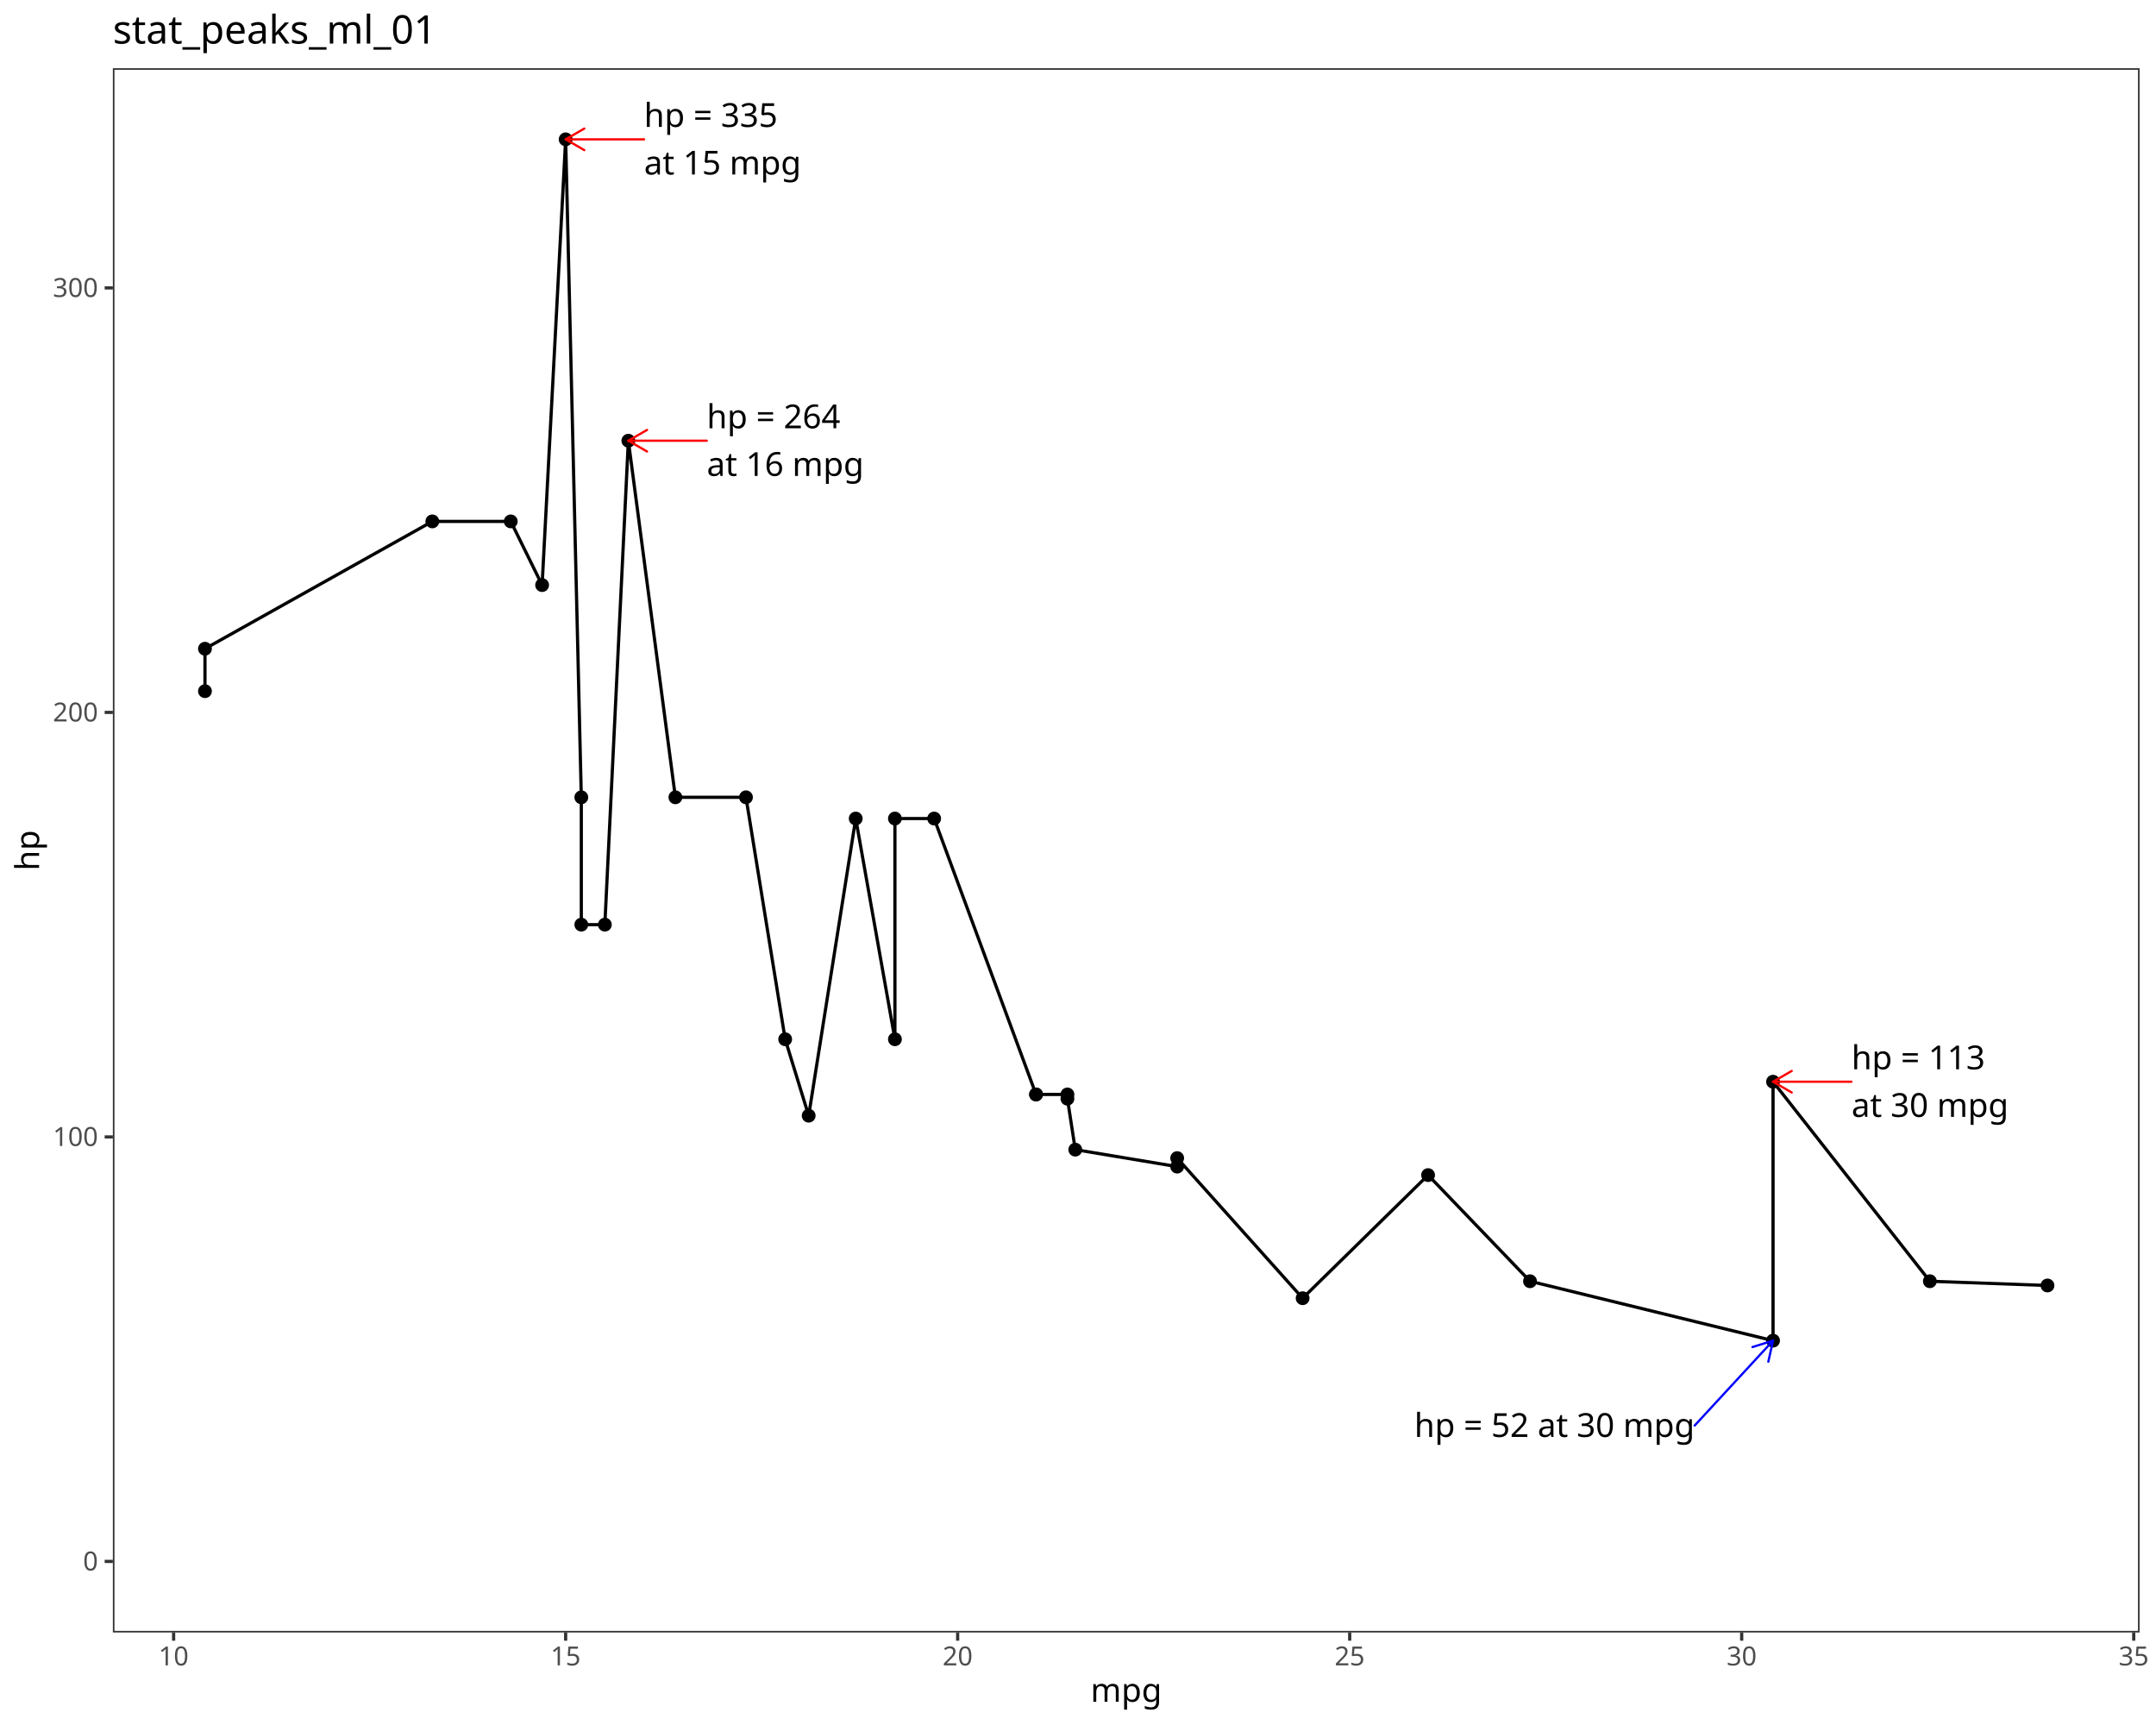
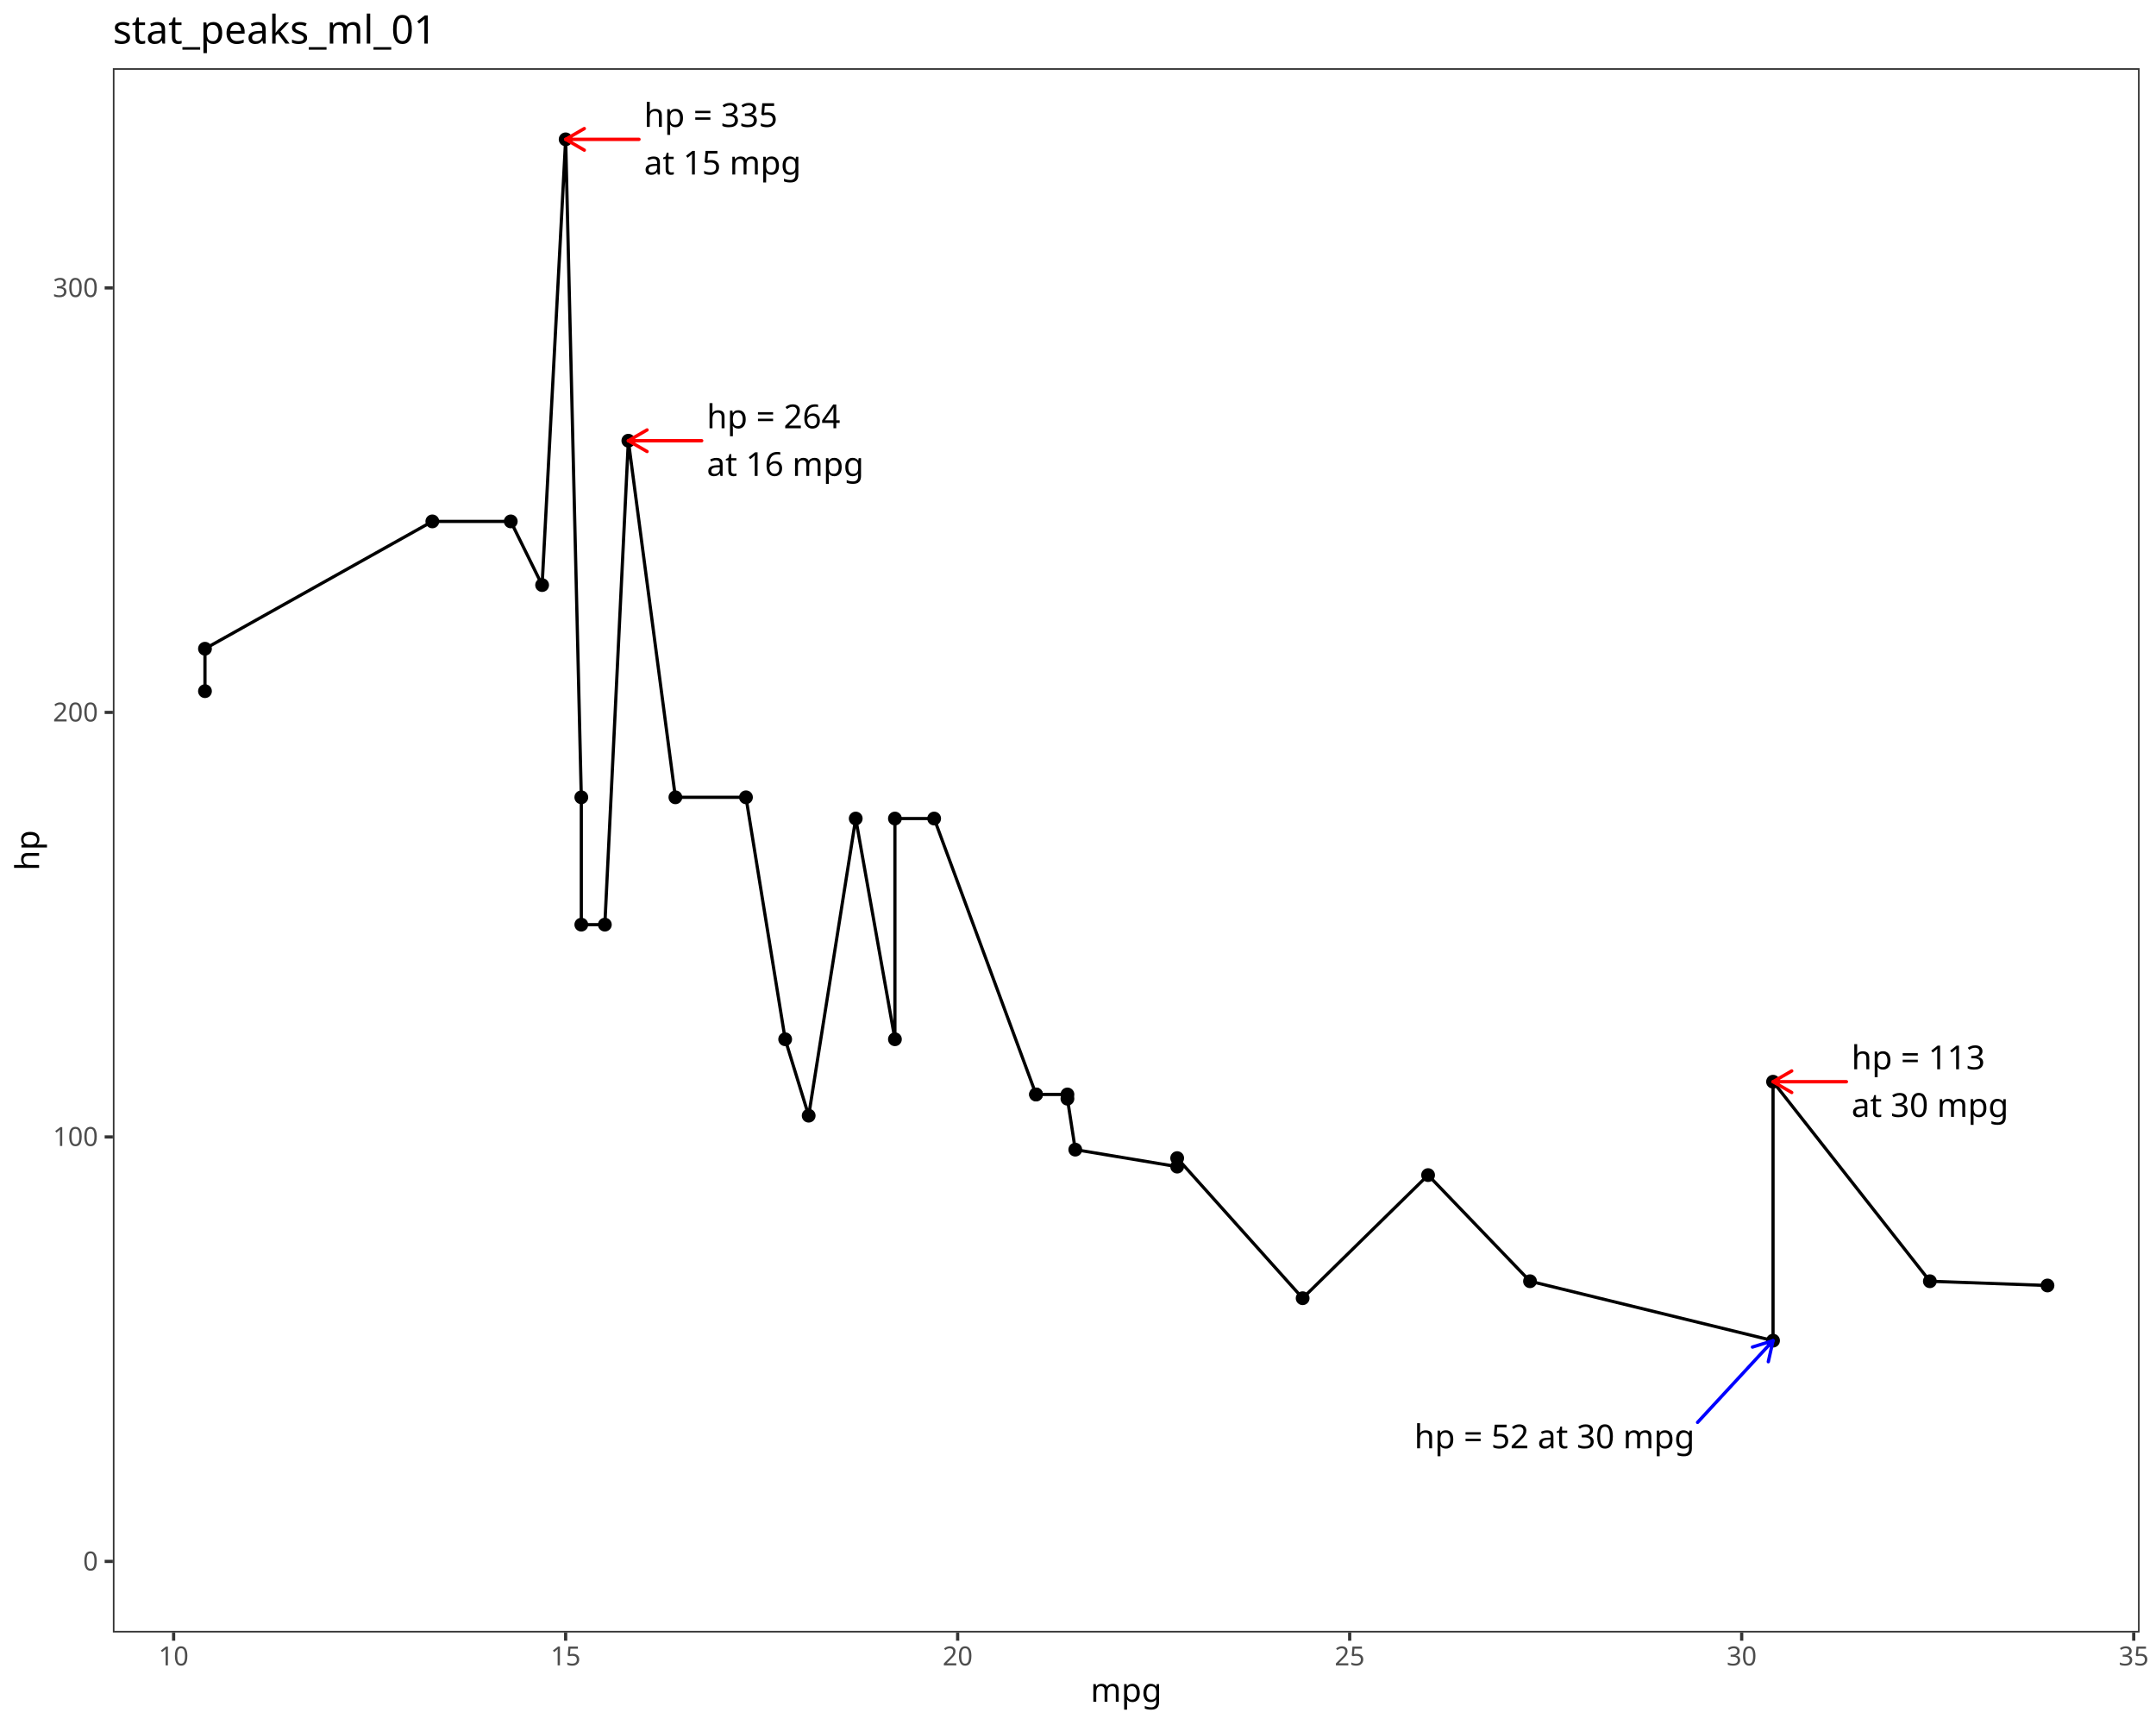
<svg xmlns="http://www.w3.org/2000/svg" class="svglite" data-engine-version="2.0" width="720.00pt" height="576.00pt" viewBox="0 0 720.00 576.00">
  <defs>
    <style type="text/css">
    .svglite line, .svglite polyline, .svglite polygon, .svglite path, .svglite rect, .svglite circle {
      fill: none;
      stroke: #000000;
      stroke-linecap: round;
      stroke-linejoin: round;
      stroke-miterlimit: 10.00;
    }
  </style>
  </defs>
  <rect width="100%" height="100%" style="stroke: none; fill: #FFFFFF;" />
  <defs>
    <clipPath id="cpMC4wMHw3MjAuMDB8MC4wMHw1NzYuMDA=">
      <rect x="0.00" y="0.00" width="720.00" height="576.00" />
    </clipPath>
  </defs>
  <g clip-path="url(#cpMC4wMHw3MjAuMDB8MC4wMHw1NzYuMDA=)">
    <rect x="0.00" y="0.00" width="720.00" height="576.00" style="stroke-width: 1.07; stroke: #FFFFFF; fill: #FFFFFF;" />
  </g>
  <defs>
    <clipPath id="cpMzcuNjl8NzE0LjUyfDIyLjc4fDU0NS4xMQ==">
      <rect x="37.69" y="22.78" width="676.83" height="522.33" />
    </clipPath>
  </defs>
  <g clip-path="url(#cpMzcuNjl8NzE0LjUyfDIyLjc4fDU0NS4xMQ==)">
    <rect x="37.69" y="22.78" width="676.83" height="522.33" style="stroke-width: 1.07; stroke: none; fill: #FFFFFF;" />
    <polyline points="68.45,230.79 68.45,216.62 144.38,174.10 170.57,174.10 181.04,195.36 188.90,46.53 194.13,266.23 194.13,308.75 201.99,308.75 209.84,147.16 225.55,266.23 249.12,266.23 262.21,347.02 270.06,372.54 285.77,273.32 298.86,347.02 298.86,273.32 311.96,273.32 345.99,365.45 345.99,365.45 356.47,365.45 356.47,366.87 359.09,383.88 393.12,389.55 393.12,386.71 435.02,433.49 476.91,392.38 510.95,427.82 592.11,447.66 592.11,361.20 644.48,427.82 683.76,429.24 " style="stroke-width: 1.07; stroke-linecap: butt;" />
    <circle cx="345.99" cy="365.45" r="1.95" style="stroke-width: 0.71; fill: #000000;" />
    <circle cx="345.99" cy="365.45" r="1.95" style="stroke-width: 0.71; fill: #000000;" />
    <circle cx="393.12" cy="389.55" r="1.95" style="stroke-width: 0.71; fill: #000000;" />
    <circle cx="356.47" cy="365.45" r="1.95" style="stroke-width: 0.71; fill: #000000;" />
    <circle cx="285.77" cy="273.32" r="1.95" style="stroke-width: 0.71; fill: #000000;" />
    <circle cx="270.06" cy="372.54" r="1.95" style="stroke-width: 0.71; fill: #000000;" />
    <circle cx="170.57" cy="174.10" r="1.95" style="stroke-width: 0.71; fill: #000000;" />
    <circle cx="435.02" cy="433.49" r="1.95" style="stroke-width: 0.71; fill: #000000;" />
    <circle cx="393.12" cy="386.71" r="1.95" style="stroke-width: 0.71; fill: #000000;" />
    <circle cx="298.86" cy="347.02" r="1.95" style="stroke-width: 0.71; fill: #000000;" />
    <circle cx="262.21" cy="347.02" r="1.95" style="stroke-width: 0.71; fill: #000000;" />
    <circle cx="225.55" cy="266.23" r="1.95" style="stroke-width: 0.71; fill: #000000;" />
    <circle cx="249.12" cy="266.23" r="1.95" style="stroke-width: 0.71; fill: #000000;" />
    <circle cx="194.13" cy="266.23" r="1.95" style="stroke-width: 0.71; fill: #000000;" />
    <circle cx="68.45" cy="230.79" r="1.95" style="stroke-width: 0.71; fill: #000000;" />
    <circle cx="68.45" cy="216.62" r="1.95" style="stroke-width: 0.71; fill: #000000;" />
    <circle cx="181.04" cy="195.36" r="1.95" style="stroke-width: 0.71; fill: #000000;" />
    <circle cx="644.48" cy="427.82" r="1.95" style="stroke-width: 0.71; fill: #000000;" />
    <circle cx="592.11" cy="447.66" r="1.95" style="stroke-width: 0.71; fill: #000000;" />
    <circle cx="683.76" cy="429.24" r="1.95" style="stroke-width: 0.71; fill: #000000;" />
    <circle cx="359.09" cy="383.88" r="1.95" style="stroke-width: 0.71; fill: #000000;" />
    <circle cx="201.99" cy="308.75" r="1.95" style="stroke-width: 0.71; fill: #000000;" />
    <circle cx="194.13" cy="308.75" r="1.95" style="stroke-width: 0.71; fill: #000000;" />
    <circle cx="144.38" cy="174.10" r="1.95" style="stroke-width: 0.71; fill: #000000;" />
    <circle cx="298.86" cy="273.32" r="1.95" style="stroke-width: 0.71; fill: #000000;" />
    <circle cx="510.95" cy="427.82" r="1.95" style="stroke-width: 0.71; fill: #000000;" />
    <circle cx="476.91" cy="392.38" r="1.95" style="stroke-width: 0.71; fill: #000000;" />
    <circle cx="592.11" cy="361.20" r="1.95" style="stroke-width: 0.71; fill: #000000;" />
    <circle cx="209.84" cy="147.16" r="1.95" style="stroke-width: 0.71; fill: #000000;" />
    <circle cx="311.96" cy="273.32" r="1.95" style="stroke-width: 0.71; fill: #000000;" />
    <circle cx="188.90" cy="46.53" r="1.95" style="stroke-width: 0.71; fill: #000000;" />
    <circle cx="356.47" cy="366.87" r="1.95" style="stroke-width: 0.71; fill: #000000;" />
-     <line x1="565.93" y1="476.01" x2="592.11" y2="447.66" style="stroke-width: 0.75; stroke: #0000FF;" />
-     <polyline points="590.53,454.69 592.11,447.66 585.24,449.80 " style="stroke-width: 0.75; stroke: #0000FF;" />
-     <text x="565.93" y="479.81" text-anchor="end" style="font-size: 11.04px; font-family: sans;" textLength="92.38px" lengthAdjust="spacingAndGlyphs">hp = 52 at 30 mpg </text>
-     <line x1="215.08" y1="46.53" x2="188.90" y2="46.53" style="stroke-width: 0.75; stroke: #FF0000;" />
-     <polyline points="195.13,42.93 188.90,46.53 195.13,50.13 " style="stroke-width: 0.75; stroke: #FF0000;" />
+     <line x1="566.91" y1="474.95" x2="592.11" y2="447.66" style="stroke-width: 1.12; stroke: #0000FF;" />
+     <polyline points="590.53,454.69 592.11,447.66 585.24,449.80 " style="stroke-width: 1.12; stroke: #0000FF;" />
+     <text x="565.93" y="483.61" text-anchor="end" style="font-size: 11.04px; font-family: sans;" textLength="92.38px" lengthAdjust="spacingAndGlyphs">hp = 52 at 30 mpg </text>
+     <line x1="213.39" y1="46.53" x2="188.90" y2="46.53" style="stroke-width: 1.12; stroke: #FF0000;" />
+     <polyline points="195.13,42.93 188.90,46.53 195.13,50.13 " style="stroke-width: 1.12; stroke: #FF0000;" />
    <text x="215.08" y="42.38" style="font-size: 11.04px; font-family: sans;" textLength="43.29px" lengthAdjust="spacingAndGlyphs">hp = 335</text>
    <text x="215.08" y="58.27" style="font-size: 11.04px; font-family: sans;" textLength="52.17px" lengthAdjust="spacingAndGlyphs"> at 15 mpg</text>
-     <line x1="236.02" y1="147.16" x2="209.84" y2="147.16" style="stroke-width: 0.75; stroke: #FF0000;" />
-     <polyline points="216.08,143.56 209.84,147.16 216.08,150.76 " style="stroke-width: 0.75; stroke: #FF0000;" />
+     <line x1="234.33" y1="147.16" x2="209.84" y2="147.16" style="stroke-width: 1.12; stroke: #FF0000;" />
+     <polyline points="216.08,143.56 209.84,147.16 216.08,150.76 " style="stroke-width: 1.12; stroke: #FF0000;" />
    <text x="236.02" y="143.01" style="font-size: 11.04px; font-family: sans;" textLength="43.29px" lengthAdjust="spacingAndGlyphs">hp = 264</text>
    <text x="236.02" y="158.91" style="font-size: 11.04px; font-family: sans;" textLength="52.17px" lengthAdjust="spacingAndGlyphs"> at 16 mpg</text>
-     <line x1="618.30" y1="361.20" x2="592.11" y2="361.20" style="stroke-width: 0.75; stroke: #FF0000;" />
-     <polyline points="598.35,357.60 592.11,361.20 598.35,364.80 " style="stroke-width: 0.75; stroke: #FF0000;" />
+     <line x1="616.61" y1="361.20" x2="592.11" y2="361.20" style="stroke-width: 1.12; stroke: #FF0000;" />
+     <polyline points="598.35,357.60 592.11,361.20 598.35,364.80 " style="stroke-width: 1.12; stroke: #FF0000;" />
    <text x="618.30" y="357.05" style="font-size: 11.04px; font-family: sans;" textLength="43.29px" lengthAdjust="spacingAndGlyphs">hp = 113</text>
    <text x="618.30" y="372.95" style="font-size: 11.04px; font-family: sans;" textLength="52.17px" lengthAdjust="spacingAndGlyphs"> at 30 mpg</text>
    <rect x="37.69" y="22.78" width="676.83" height="522.33" style="stroke-width: 1.07; stroke: #333333;" />
  </g>
  <g clip-path="url(#cpMC4wMHw3MjAuMDB8MC4wMHw1NzYuMDA=)">
    <text x="32.76" y="524.40" text-anchor="end" style="font-size: 8.80px; fill: #4D4D4D; font-family: sans;" textLength="4.89px" lengthAdjust="spacingAndGlyphs">0</text>
    <text x="32.76" y="382.65" text-anchor="end" style="font-size: 8.80px; fill: #4D4D4D; font-family: sans;" textLength="14.68px" lengthAdjust="spacingAndGlyphs">100</text>
    <text x="32.76" y="240.91" text-anchor="end" style="font-size: 8.80px; fill: #4D4D4D; font-family: sans;" textLength="14.68px" lengthAdjust="spacingAndGlyphs">200</text>
    <text x="32.76" y="99.16" text-anchor="end" style="font-size: 8.80px; fill: #4D4D4D; font-family: sans;" textLength="14.68px" lengthAdjust="spacingAndGlyphs">300</text>
    <polyline points="34.95,521.37 37.69,521.37 " style="stroke-width: 1.07; stroke: #333333; stroke-linecap: butt;" />
    <polyline points="34.95,379.63 37.69,379.63 " style="stroke-width: 1.07; stroke: #333333; stroke-linecap: butt;" />
    <polyline points="34.95,237.88 37.69,237.88 " style="stroke-width: 1.07; stroke: #333333; stroke-linecap: butt;" />
    <polyline points="34.95,96.14 37.69,96.14 " style="stroke-width: 1.07; stroke: #333333; stroke-linecap: butt;" />
    <polyline points="57.98,547.85 57.98,545.11 " style="stroke-width: 1.07; stroke: #333333; stroke-linecap: butt;" />
    <polyline points="188.90,547.85 188.90,545.11 " style="stroke-width: 1.07; stroke: #333333; stroke-linecap: butt;" />
    <polyline points="319.81,547.85 319.81,545.11 " style="stroke-width: 1.07; stroke: #333333; stroke-linecap: butt;" />
    <polyline points="450.73,547.85 450.73,545.11 " style="stroke-width: 1.07; stroke: #333333; stroke-linecap: butt;" />
    <polyline points="581.64,547.85 581.64,545.11 " style="stroke-width: 1.07; stroke: #333333; stroke-linecap: butt;" />
    <polyline points="712.56,547.85 712.56,545.11 " style="stroke-width: 1.07; stroke: #333333; stroke-linecap: butt;" />
    <text x="57.98" y="556.10" text-anchor="middle" style="font-size: 8.80px; fill: #4D4D4D; font-family: sans;" textLength="9.79px" lengthAdjust="spacingAndGlyphs">10</text>
    <text x="188.90" y="556.10" text-anchor="middle" style="font-size: 8.80px; fill: #4D4D4D; font-family: sans;" textLength="9.79px" lengthAdjust="spacingAndGlyphs">15</text>
    <text x="319.81" y="556.10" text-anchor="middle" style="font-size: 8.80px; fill: #4D4D4D; font-family: sans;" textLength="9.79px" lengthAdjust="spacingAndGlyphs">20</text>
    <text x="450.73" y="556.10" text-anchor="middle" style="font-size: 8.80px; fill: #4D4D4D; font-family: sans;" textLength="9.79px" lengthAdjust="spacingAndGlyphs">25</text>
    <text x="581.64" y="556.10" text-anchor="middle" style="font-size: 8.80px; fill: #4D4D4D; font-family: sans;" textLength="9.79px" lengthAdjust="spacingAndGlyphs">30</text>
    <text x="712.56" y="556.10" text-anchor="middle" style="font-size: 8.80px; fill: #4D4D4D; font-family: sans;" textLength="9.79px" lengthAdjust="spacingAndGlyphs">35</text>
    <text x="376.10" y="568.24" text-anchor="middle" style="font-size: 11.00px; font-family: sans;" textLength="21.40px" lengthAdjust="spacingAndGlyphs">mpg</text>
    <text transform="translate(13.05,283.95) rotate(-90)" text-anchor="middle" style="font-size: 11.00px; font-family: sans;" textLength="12.24px" lengthAdjust="spacingAndGlyphs">hp</text>
    <text x="37.69" y="14.56" style="font-size: 13.20px; font-family: sans;" textLength="107.16px" lengthAdjust="spacingAndGlyphs">stat_peaks_ml_01</text>
  </g>
</svg>
